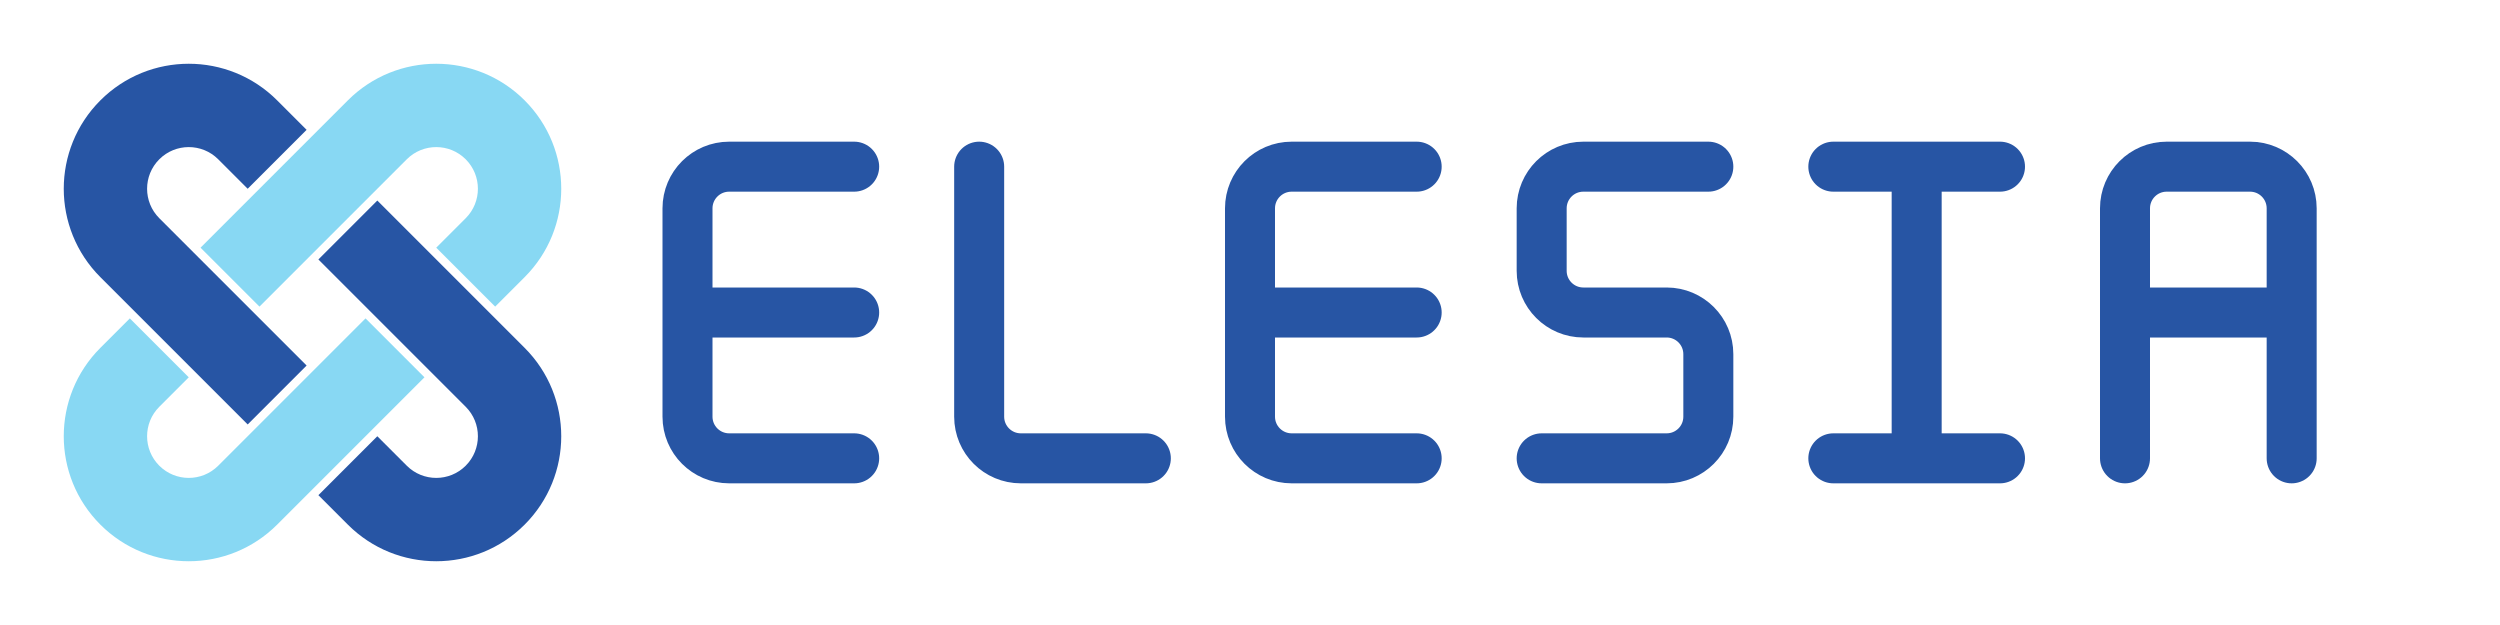
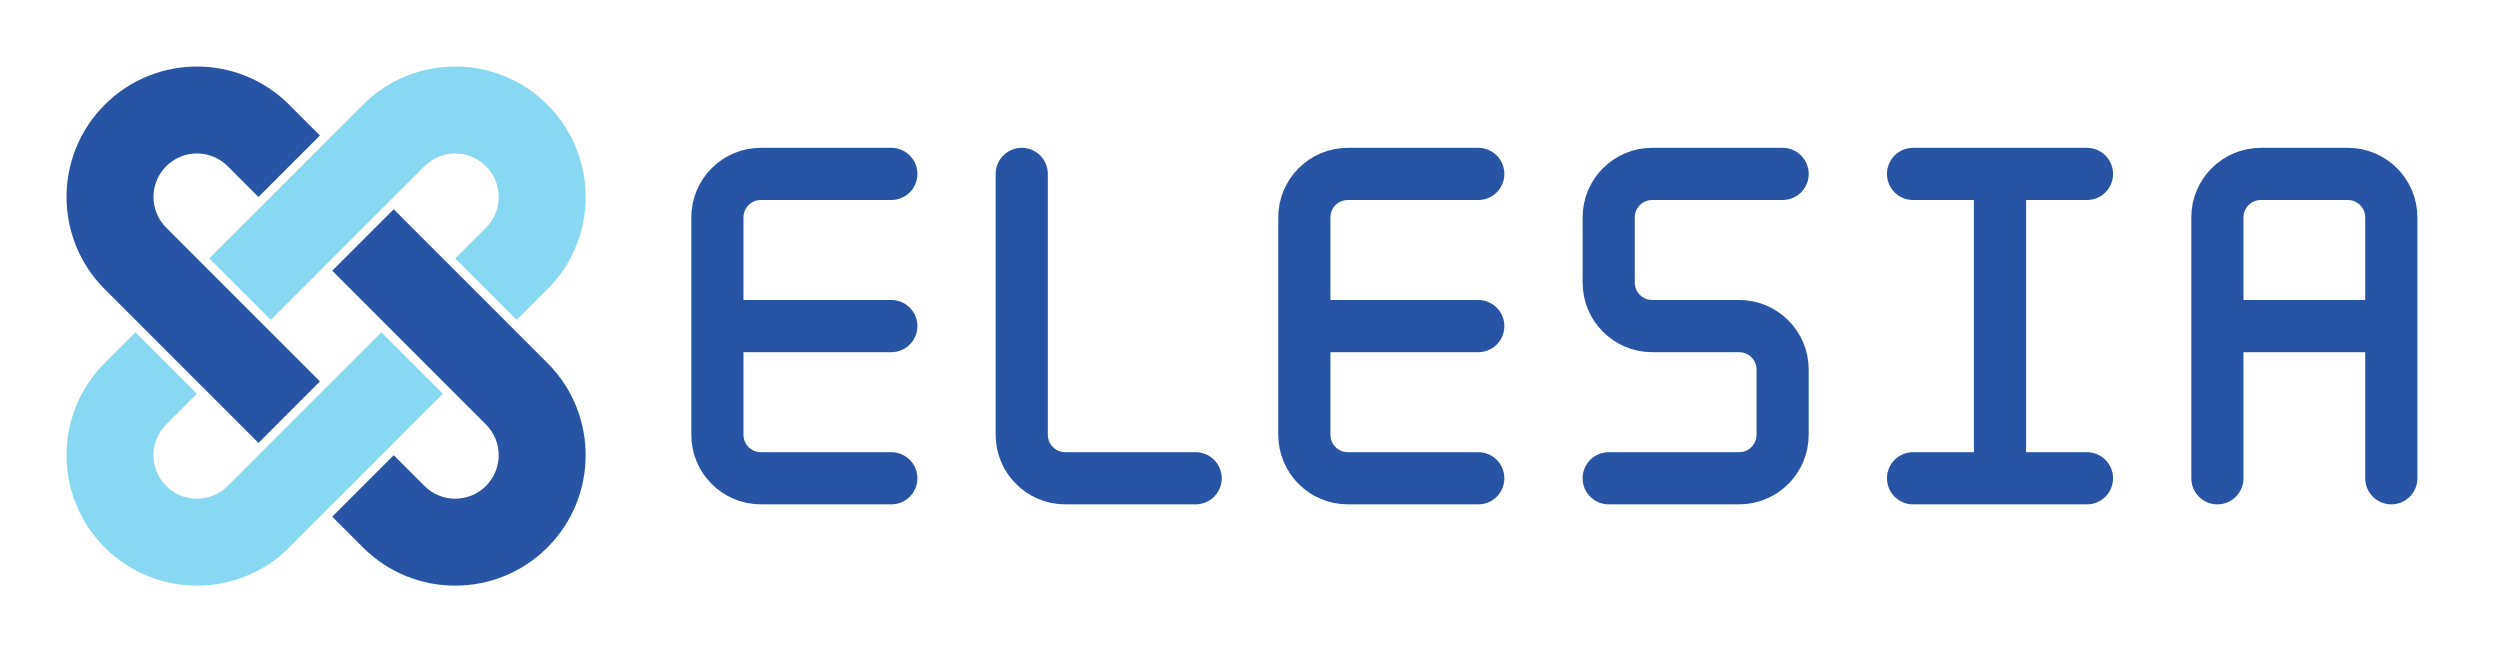
- <svg xmlns="http://www.w3.org/2000/svg" xmlns:xlink="http://www.w3.org/1999/xlink" version="1.1" viewBox="-75 -75 600 150">
+ <svg xmlns="http://www.w3.org/2000/svg" xmlns:xlink="http://www.w3.org/1999/xlink" version="1.1" viewBox="-75 -75 575 150">
  <defs>
    <path id="half-chain" d="M -8 -10 v -20 h 50 a 30 30 0 0 1 0 60 h -10 v -20 h 10 a 10 10 0 0 0 0 -20 Z" stroke="none" />
  </defs>
  <use xlink:href="#half-chain" transform="rotate(45)" fill="#2755a4" />
  <use xlink:href="#half-chain" transform="rotate(135)" fill="#88d8f3" />
  <use xlink:href="#half-chain" transform="rotate(225)" fill="#2755a4" />
  <use xlink:href="#half-chain" transform="rotate(315)" fill="#88d8f3" />
  <g id="elesia">
-     <path id="E1" transform="translate(100,0)" d="M 30 -35 L 0 -35 A 10 10 0 0 0 -10 -25 L -10 25 A 10 10 0 0 0 0 35 L 30 35 M -10 0 L 30 0" stroke="#2755a4" stroke-width="12" stroke-linecap="round" fill="none" />
-     <path id="L" transform="translate(170,0)" d="M -10 -35 L -10 25 A 10 10 0 0 0 0 35 L 30 35" stroke="#2755a4" stroke-width="12" stroke-linecap="round" fill="none" />
-     <path id="E2" transform="translate(235,0)" d="M 30 -35 L 0 -35 A 10 10 0 0 0 -10 -25 L -10 25 A 10 10 0 0 0 0 35 L 30 35 M -10 0 L 30 0" stroke="#2755a4" stroke-width="12" stroke-linecap="round" fill="none" />
-     <path id="S" transform="translate(305,0)" d="M 30 -35 L 0 -35 A 10 10 0 0 0 -10 -25 L -10 -10 A 10 10 0 0 0 0 0 L 20 0 A 10 10 0 0 1 30 10 L 30 25 A 10 10 0 0 1 20 35 L -10 35" stroke="#2755a4" stroke-width="12" stroke-linecap="round" fill="none" />
-     <path id="I" transform="translate(375,0)" d="M 30 -35 L -10 -35 M 10 -35 L 10 35 M 30 35 L -10 35" stroke="#2755a4" stroke-width="12" stroke-linecap="round" fill="none" />
-     <path id="A" transform="translate(445,0)" d="M -10 35 L -10 -25 A 10 10 0 0 1 0 -35 L 20 -35 A 10 10 0 0 1 30 -25 L 30 35 M -10 0 L 30 0" stroke="#2755a4" stroke-width="12" stroke-linecap="round" fill="none" />
+     <path id="E1" transform="translate(110,0)" d="M 20 -35 L -10 -35 A 10 10 0 0 0 -20 -25 L -20 25 A 10 10 0 0 0 -10 35 L 20 35 M -20 0 L 20 0" stroke="#2755a4" stroke-width="12" stroke-linecap="round" fill="none" />
+     <path id="L" transform="translate(180,0)" d="M -20 -35 L -20 25 A 10 10 0 0 0 -10 35 L 20 35" stroke="#2755a4" stroke-width="12" stroke-linecap="round" fill="none" />
+     <path id="E2" transform="translate(245,0)" d="M 20 -35 L -10 -35 A 10 10 0 0 0 -20 -25 L -20 25 A 10 10 0 0 0 -10 35 L 20 35 M -20 0 L 20 0" stroke="#2755a4" stroke-width="12" stroke-linecap="round" fill="none" />
+     <path id="S" transform="translate(315,0)" d="M 20 -35 L -10 -35 A 10 10 0 0 0 -20 -25 L -20 -10 A 10 10 0 0 0 -10 0 L 10 0 A 10 10 0 0 1 20 10 L 20 25 A 10 10 0 0 1 10 35 L -20 35" stroke="#2755a4" stroke-width="12" stroke-linecap="round" fill="none" />
+     <path id="I" transform="translate(385,0)" d="M 20 -35 L -20 -35 M 0 -35 L 0 35 M 20 35 L -20 35" stroke="#2755a4" stroke-width="12" stroke-linecap="round" fill="none" />
+     <path id="A" transform="translate(455,0)" d="M -20 35 L -20 -25 A 10 10 0 0 1 -10 -35 L 10 -35 A 10 10 0 0 1 20 -25 L 20 35 M -20 0 L 20 0" stroke="#2755a4" stroke-width="12" stroke-linecap="round" fill="none" />
  </g>
</svg>
